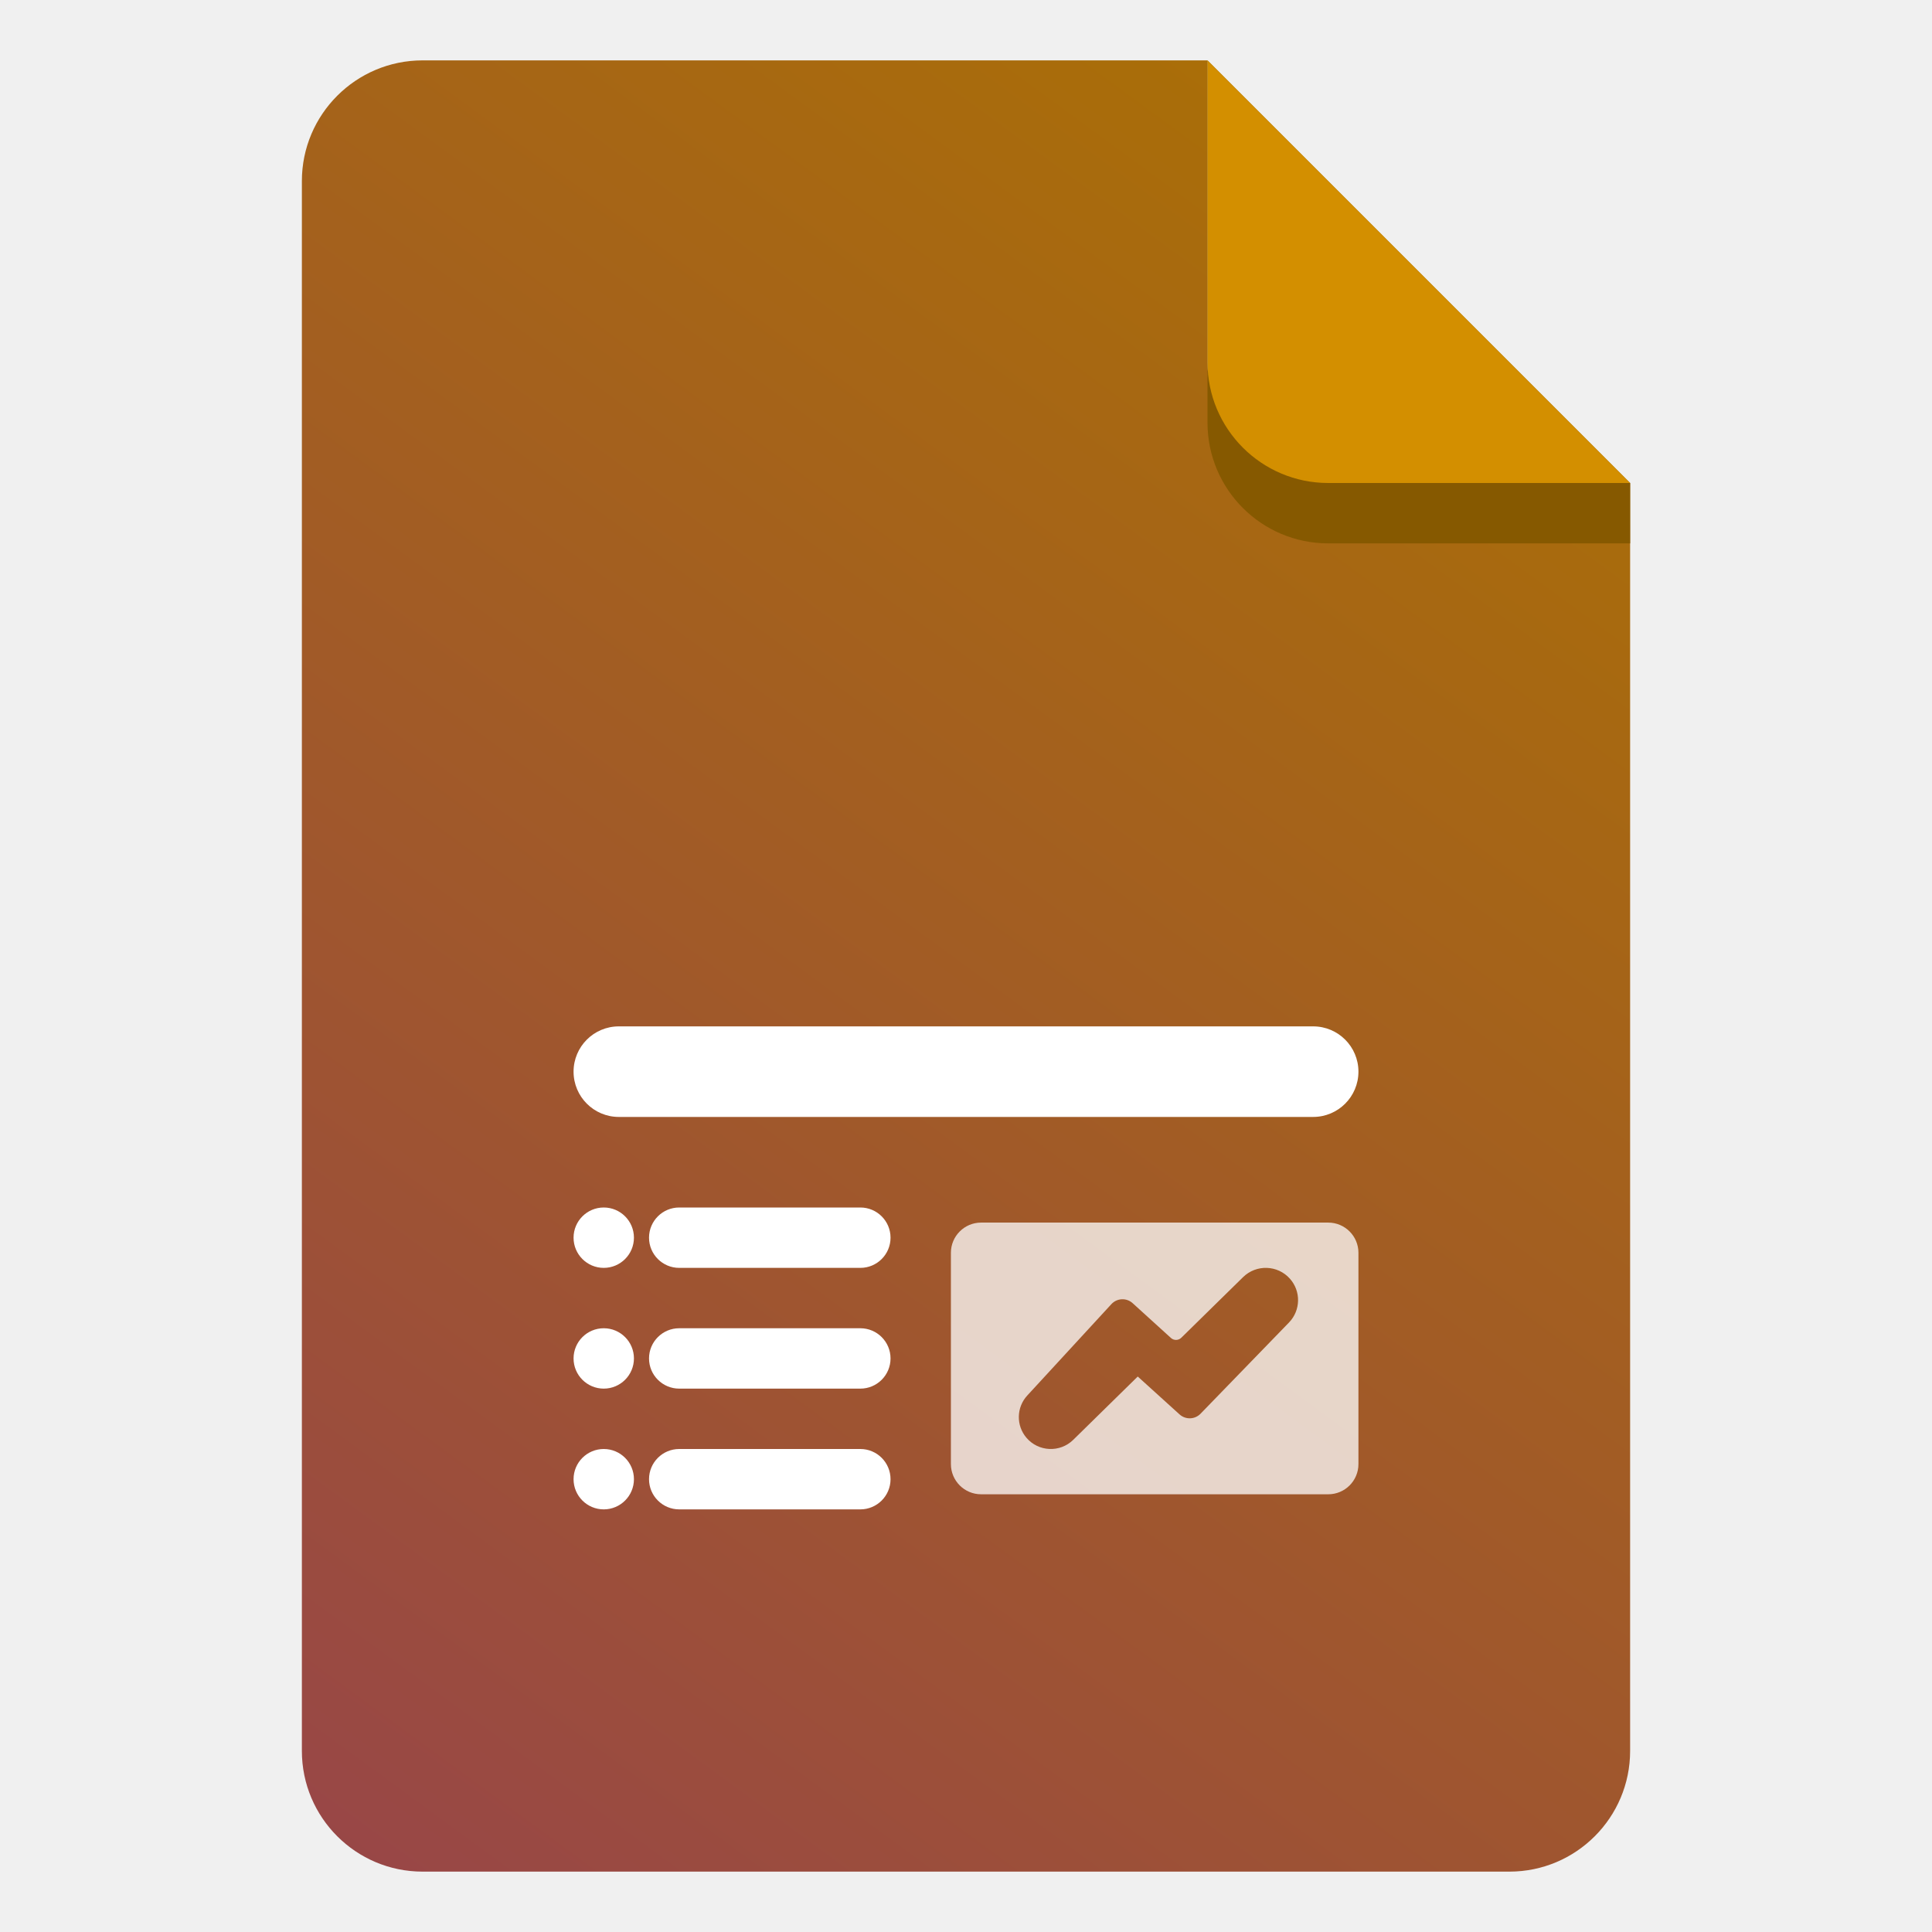
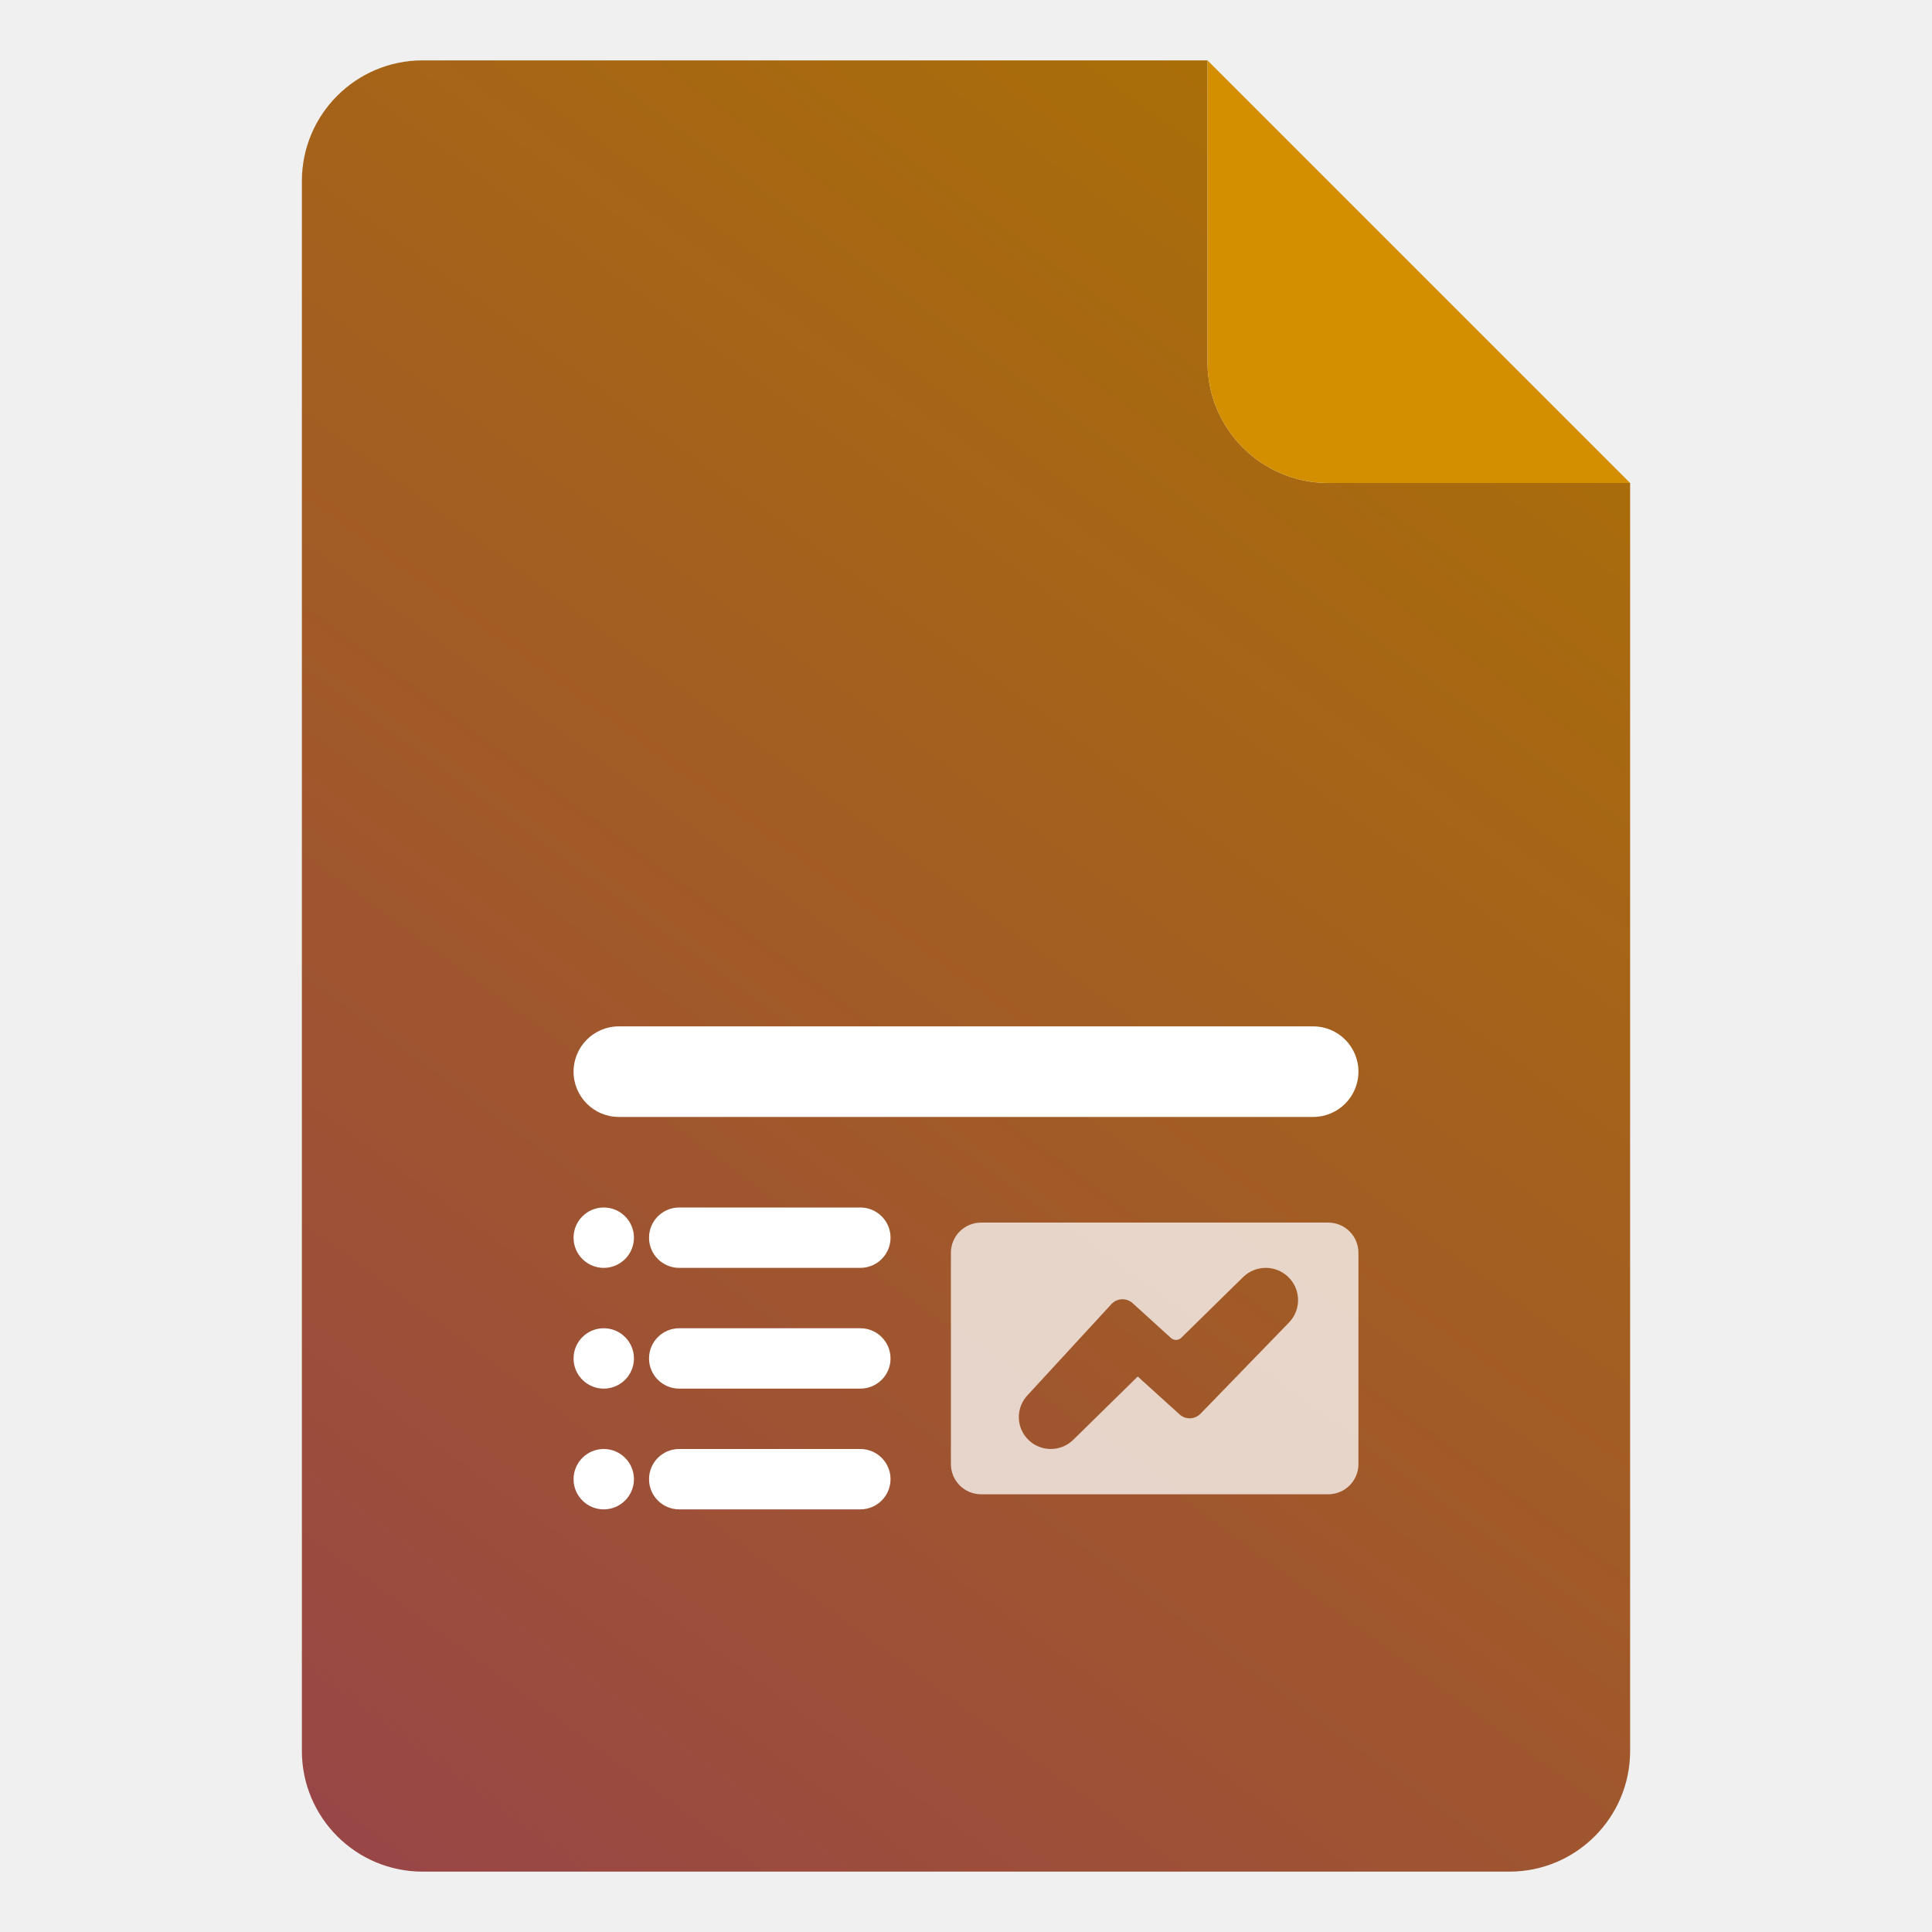
<svg xmlns="http://www.w3.org/2000/svg" width="256" height="256" viewBox="0 0 256 256" fill="none">
-   <path d="M160 8V48C160 56.837 167.163 64 176 64H216V232C216 240.837 208.837 248 200 248H56C47.163 248 40 240.837 40 232V24C40 15.163 47.163 8 56 8H160Z" fill="url(#paint0_linear_4535_1125)" />
-   <path d="M160 8L216 64V72H176C167.163 72 160 64.837 160 56V8Z" fill="#865900" />
+   <path d="M160 8V48C160 56.837 167.163 64 176 64H216V232C216 240.837 208.837 248 200 248H56C47.163 248 40 240.837 40 232V24C40 15.163 47.163 8 56 8H160Z" fill="url(#paint0_linear_4873_926)" />
  <path d="M160 8L216 64H176C167.163 64 160 56.837 160 48V8Z" fill="#D38F00" />
  <path d="M76 142C76 138.686 78.686 136 82 136H174C177.314 136 180 138.686 180 142C180 145.314 177.314 148 174 148H82C78.686 148 76 145.314 76 142Z" fill="white" />
  <path d="M86 164C86 161.791 87.791 160 90 160H114C116.209 160 118 161.791 118 164C118 166.209 116.209 168 114 168H90C87.791 168 86 166.209 86 164Z" fill="white" />
  <path d="M86 180C86 177.791 87.791 176 90 176H114C116.209 176 118 177.791 118 180C118 182.209 116.209 184 114 184H90C87.791 184 86 182.209 86 180Z" fill="white" />
  <path d="M86 196C86 193.791 87.791 192 90 192H114C116.209 192 118 193.791 118 196C118 198.209 116.209 200 114 200H90C87.791 200 86 198.209 86 196Z" fill="white" />
  <path d="M76 164C76 161.791 77.791 160 80 160C82.209 160 84 161.791 84 164C84 166.209 82.209 168 80 168C77.791 168 76 166.209 76 164Z" fill="white" />
  <path d="M76 180C76 177.791 77.791 176 80 176C82.209 176 84 177.791 84 180C84 182.209 82.209 184 80 184C77.791 184 76 182.209 76 180Z" fill="white" />
  <path d="M76 196C76 193.791 77.791 192 80 192C82.209 192 84 193.791 84 196C84 198.209 82.209 200 80 200C77.791 200 76 198.209 76 196Z" fill="white" />
  <path fill-rule="evenodd" clip-rule="evenodd" d="M176 162C178.209 162 180 163.791 180 166V194C180 196.209 178.209 198 176 198H130C127.791 198 126 196.209 126 194V166C126 163.791 127.791 162 130 162H176ZM170.918 169.433C169.29 167.606 166.459 167.513 164.713 169.227L156.527 177.26C156.149 177.631 155.547 177.642 155.154 177.286L150.082 172.678C149.268 171.939 148.009 171.995 147.265 172.804L136.115 184.917C134.672 186.486 134.624 188.88 136.004 190.505C137.597 192.38 140.451 192.51 142.208 190.786L150.757 182.397L156.297 187.416C157.096 188.14 158.327 188.1 159.077 187.326L170.796 175.241C172.353 173.635 172.407 171.102 170.918 169.433Z" fill="white" fill-opacity="0.75" />
  <defs>
-     <linearGradient id="paint0_linear_4535_1125" x1="216" y1="8" x2="40" y2="248" gradientUnits="userSpaceOnUse">
+     <linearGradient id="paint0_linear_4873_926" x1="216" y1="8" x2="40" y2="248" gradientUnits="userSpaceOnUse">
      <stop stop-color="#AC7300" />
      <stop offset="1" stop-color="#984648" />
    </linearGradient>
  </defs>
</svg>
